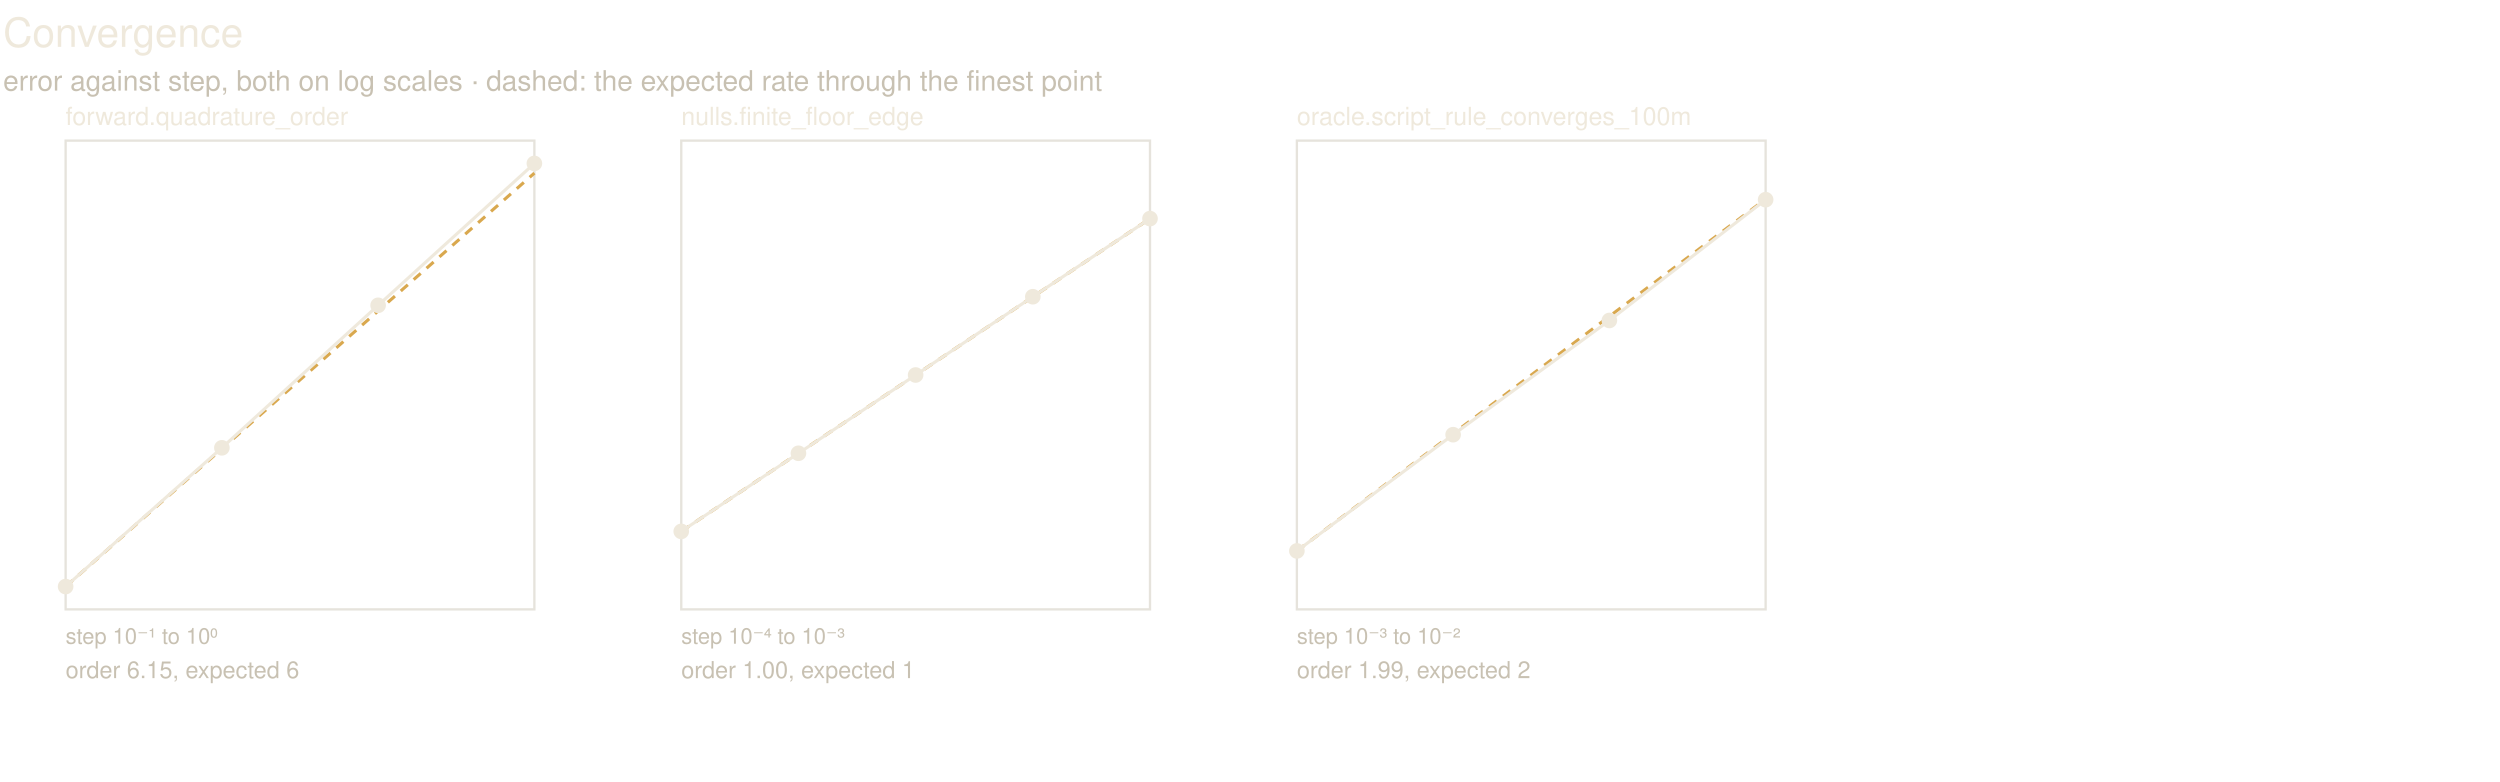
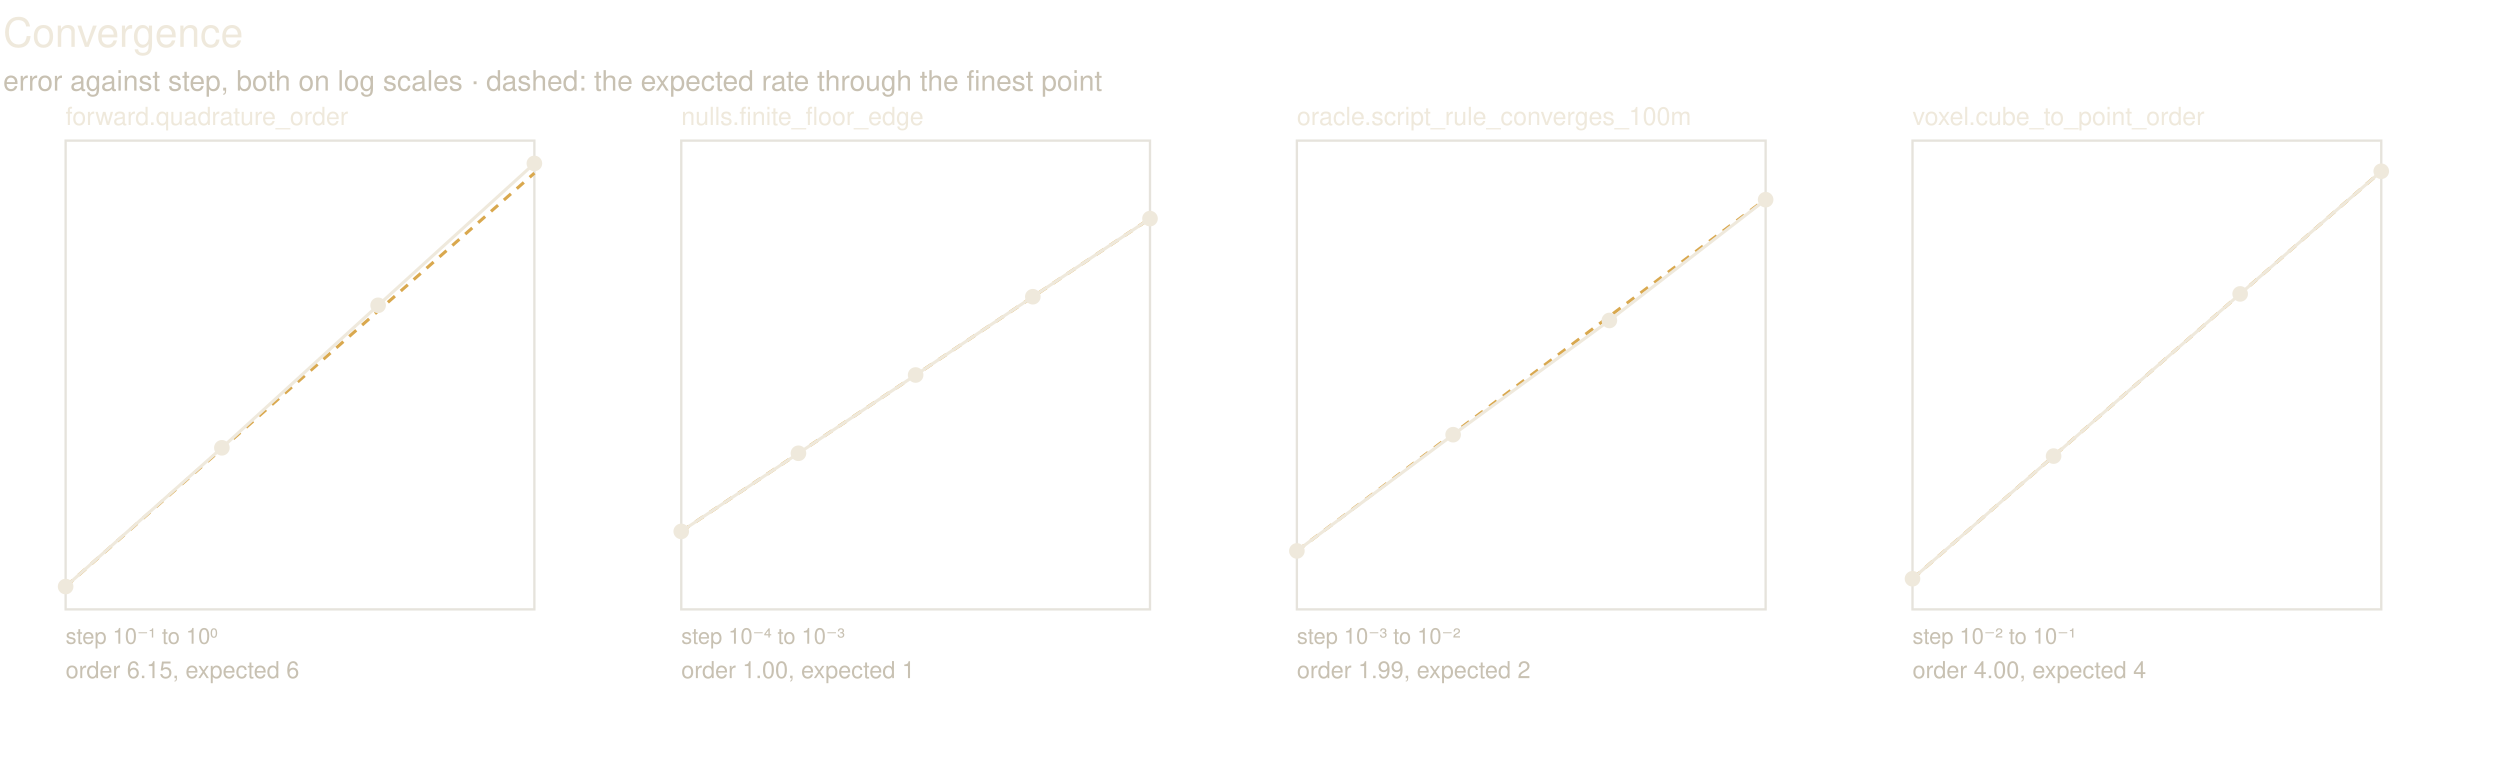
<svg xmlns="http://www.w3.org/2000/svg" viewBox="0 0 1600 500" width="1600" height="500" role="img" aria-label="Error against step size for each convergence case, with the expected rate">
  <style>.t{fill:#efe9dc;font-family:'Helvetica Neue',Helvetica,Arial,'Liberation Sans',Arimo,'Nimbus Sans','DejaVu Sans',sans-serif}.m{fill:#c8c1b2}.w{fill:#c8c1b2}.axis{stroke:#c8c1b2;stroke-opacity:0.45;stroke-width:1.5;fill:none}.grid{stroke:#c8c1b2;stroke-opacity:0.18;stroke-width:1}.dot{fill:#efe9dc}.ring{fill:none;stroke:#efe9dc;stroke-width:2}.line{stroke:#efe9dc;stroke-width:2;fill:none;stroke-linejoin:round}.thin{stroke:#efe9dc;stroke-opacity:0.35;stroke-width:1.5;fill:none}.tol{stroke:#d9a84e;stroke-width:2.5;fill:none}.tolfill{fill:#d9a84e}.dash{stroke:#d9a84e;stroke-width:2;stroke-dasharray:6 5;fill:none}</style>
  <text class="t" x="2.0" y="30.0" font-size="26" font-weight="500" text-anchor="start">Convergence</text>
  <text class="t m" x="2.0" y="58.0" font-size="18" font-weight="400" text-anchor="start">error against step, both on log scales · dashed: the expected rate through the finest point</text>
  <rect class="axis" x="42" y="90" width="300" height="300" />
  <line class="dash" x1="42.0" y1="375.4" x2="342.0" y2="110.8" />
  <text class="t m" x="42.0" y="434.0" font-size="15" font-weight="400" text-anchor="start">order 6.15, expected 6</text>
  <polyline class="line" points="42.0,375.4 142.0,286.6 242.0,195.4 342.0,104.6" />
  <circle class="dot" cx="342.0" cy="104.6" r="5" />
  <circle class="dot" cx="242.0" cy="195.4" r="5" />
  <circle class="dot" cx="142.0" cy="286.6" r="5" />
  <circle class="dot" cx="42.0" cy="375.4" r="5" />
  <text class="t" x="42.0" y="80.0" font-size="16" font-weight="400" text-anchor="start">forward.quadrature_order</text>
  <text class="t w" x="42.0" y="412.0" font-size="14" font-weight="400" text-anchor="start">step 10⁻¹ to 10⁰</text>
  <rect class="axis" x="436" y="90" width="300" height="300" />
  <line class="dash" x1="436.0" y1="340.1" x2="736.0" y2="139.9" />
  <text class="t m" x="436.0" y="434.0" font-size="15" font-weight="400" text-anchor="start">order 1.00, expected 1</text>
  <polyline class="line" points="436.0,340.1 511.0,290.1 586.0,240.0 661.0,189.9 736.0,139.9" />
  <circle class="dot" cx="736.0" cy="139.9" r="5" />
  <circle class="dot" cx="661.0" cy="189.9" r="5" />
  <circle class="dot" cx="586.0" cy="240.0" r="5" />
  <circle class="dot" cx="511.0" cy="290.1" r="5" />
  <circle class="dot" cx="436.0" cy="340.1" r="5" />
  <text class="t" x="436.0" y="80.0" font-size="16" font-weight="400" text-anchor="start">nulls.finite_floor_edge</text>
  <text class="t w" x="436.0" y="412.0" font-size="14" font-weight="400" text-anchor="start">step 10⁻⁴ to 10⁻³</text>
  <rect class="axis" x="830" y="90" width="300" height="300" />
  <line class="dash" x1="830.0" y1="352.6" x2="1130.0" y2="127.4" />
  <text class="t m" x="830.0" y="434.0" font-size="15" font-weight="400" text-anchor="start">order 1.99, expected 2</text>
  <polyline class="line" points="830.0,352.6 930.0,278.2 1030.0,205.1 1130.0,127.8" />
  <circle class="dot" cx="1130.0" cy="127.8" r="5" />
  <circle class="dot" cx="1030.0" cy="205.1" r="5" />
  <circle class="dot" cx="930.0" cy="278.2" r="5" />
  <circle class="dot" cx="830.0" cy="352.6" r="5" />
  <text class="t" x="830.0" y="80.0" font-size="16" font-weight="400" text-anchor="start">oracle.script_rule_converges_100m</text>
  <text class="t w" x="830.0" y="412.0" font-size="14" font-weight="400" text-anchor="start">step 10⁻³ to 10⁻²</text>
+   <rect class="axis" x="1224" y="90" width="300" height="300" />
+   <line class="dash" x1="1224.0" y1="370.4" x2="1524.0" y2="109.6" />
+   <text class="t m" x="1224.0" y="434.0" font-size="15" font-weight="400" text-anchor="start">order 4.00, expected 4</text>
+   <polyline class="line" points="1224.0,370.4 1314.3,291.9 1433.7,188.1 1524.0,109.6" />
+   <circle class="dot" cx="1524.0" cy="109.6" r="5" />
+   <circle class="dot" cx="1433.7" cy="188.1" r="5" />
+   <circle class="dot" cx="1314.3" cy="291.9" r="5" />
+   <circle class="dot" cx="1224.0" cy="370.4" r="5" />
+   <text class="t" x="1224.0" y="80.0" font-size="16" font-weight="400" text-anchor="start">voxel.cube_to_point_order</text>
+   <text class="t w" x="1224.0" y="412.0" font-size="14" font-weight="400" text-anchor="start">step 10⁻² to 10⁻¹</text>
</svg>
